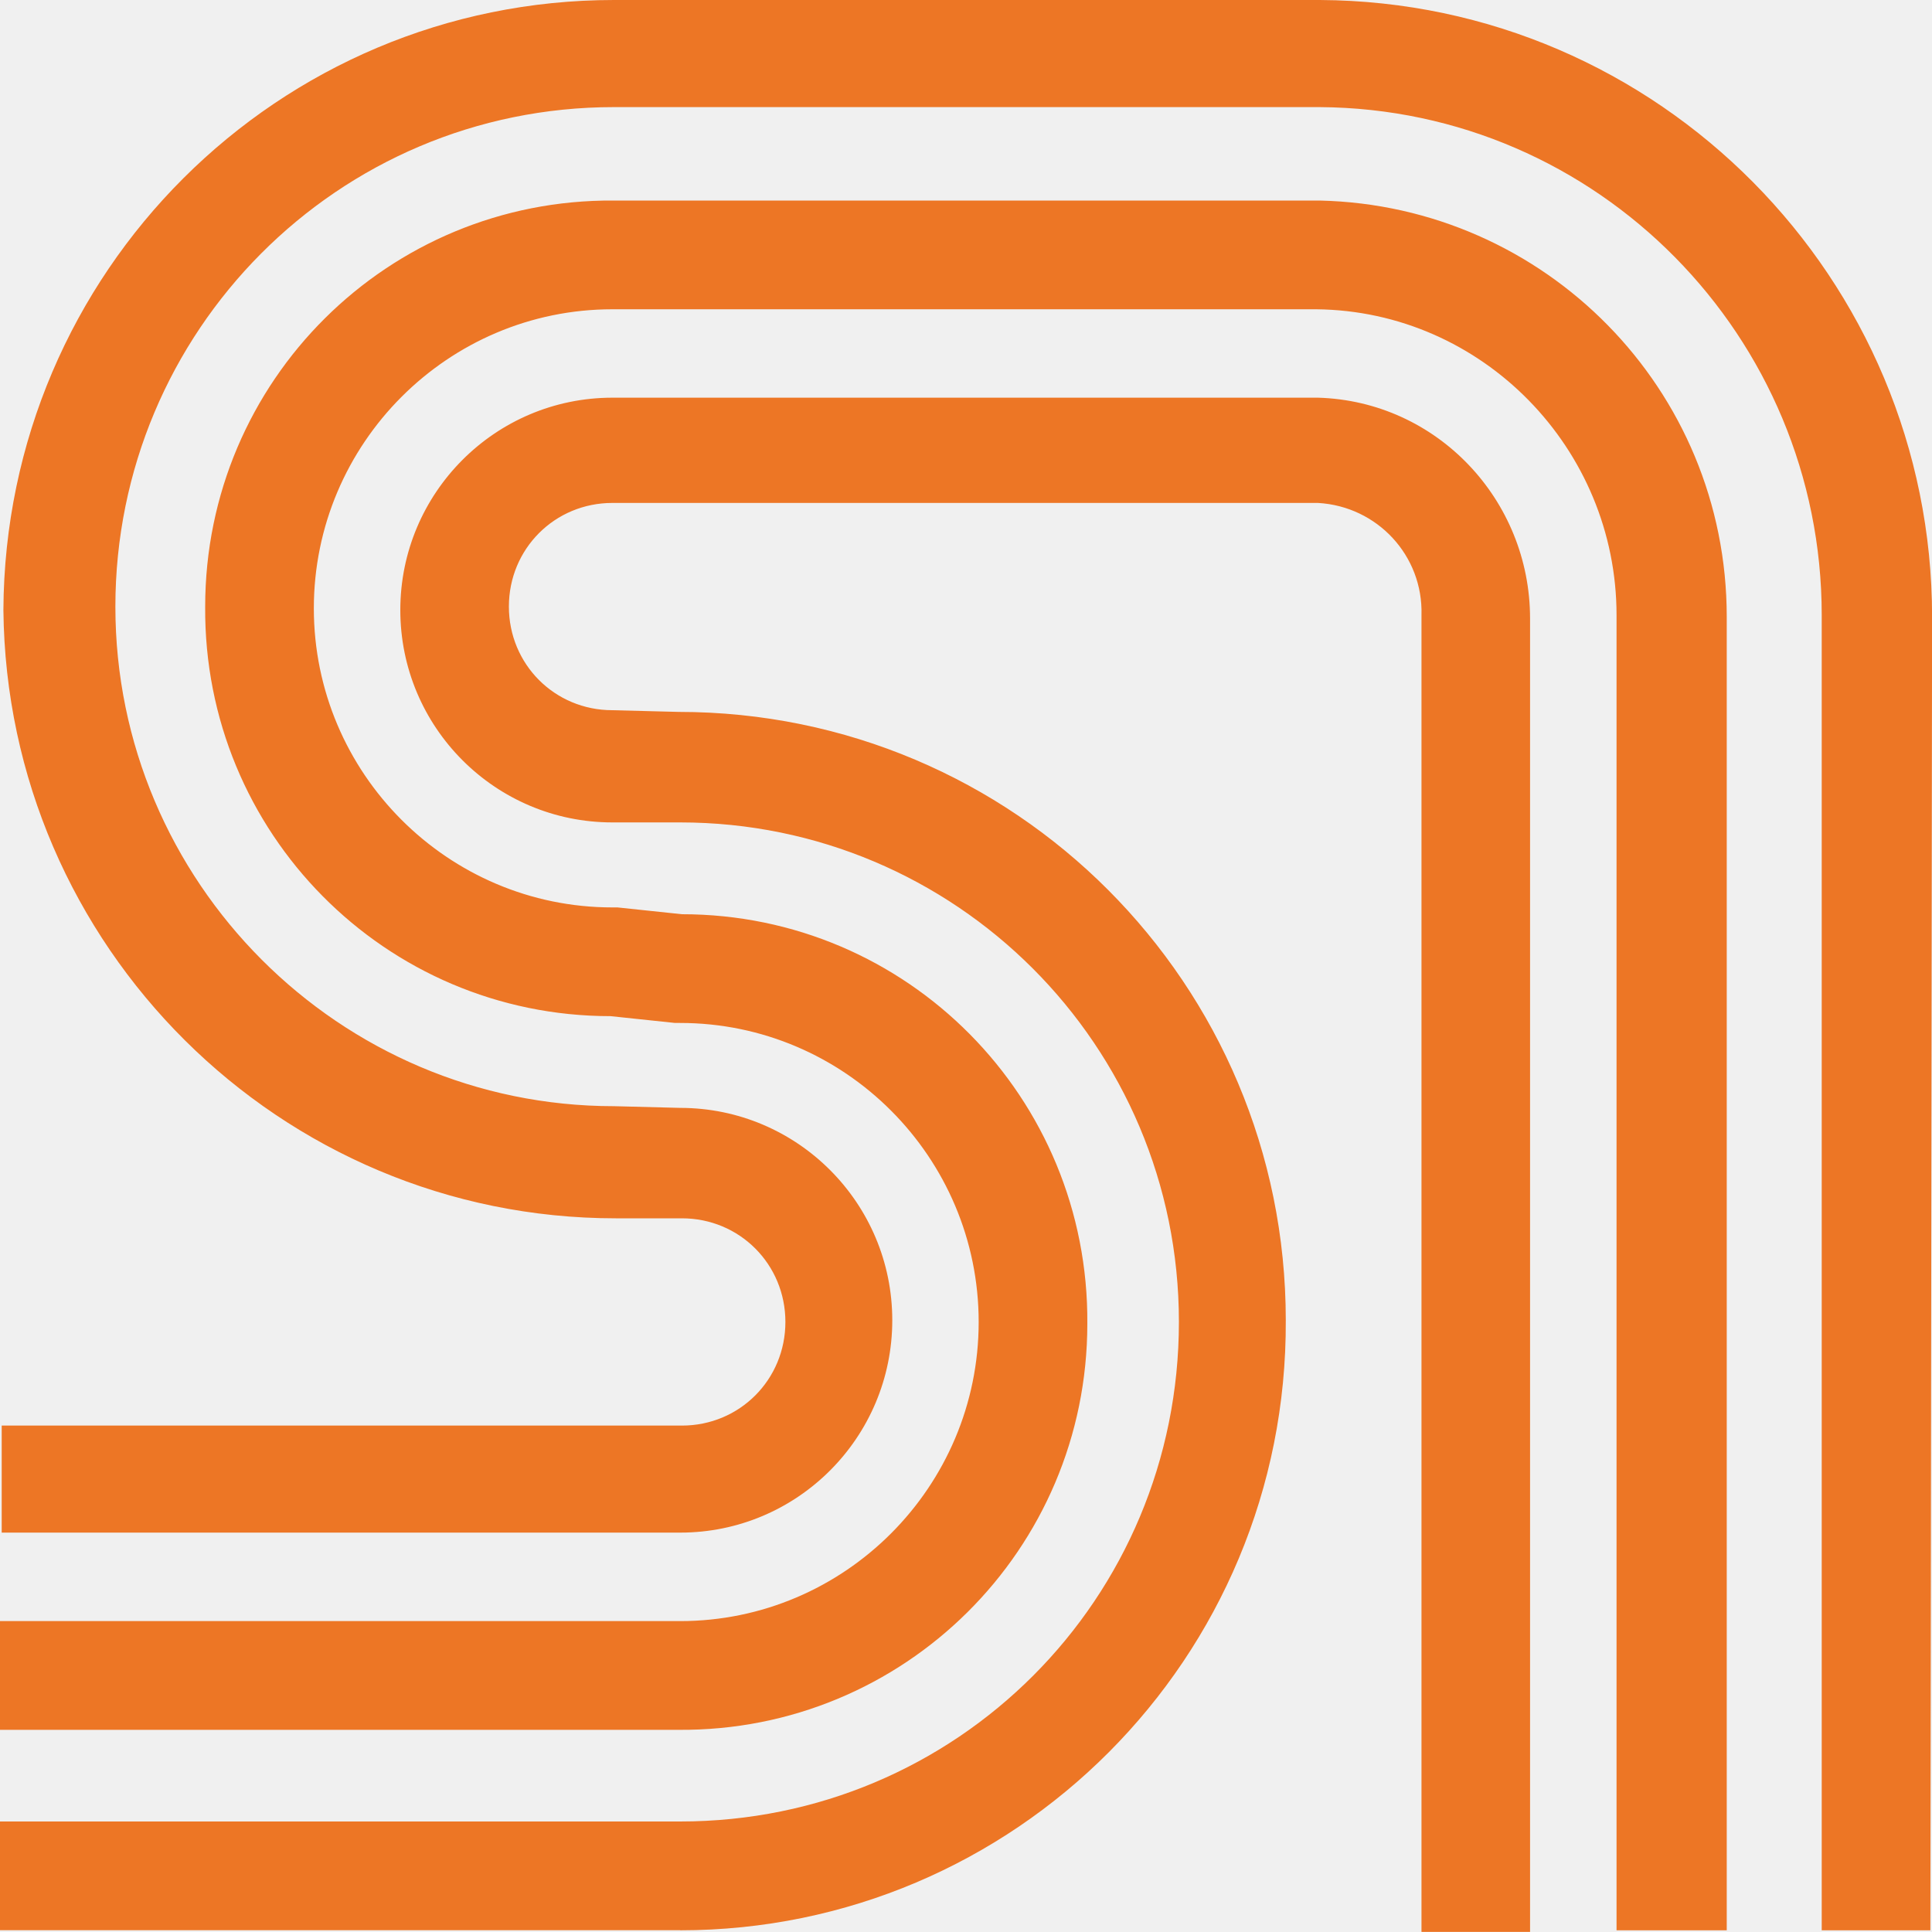
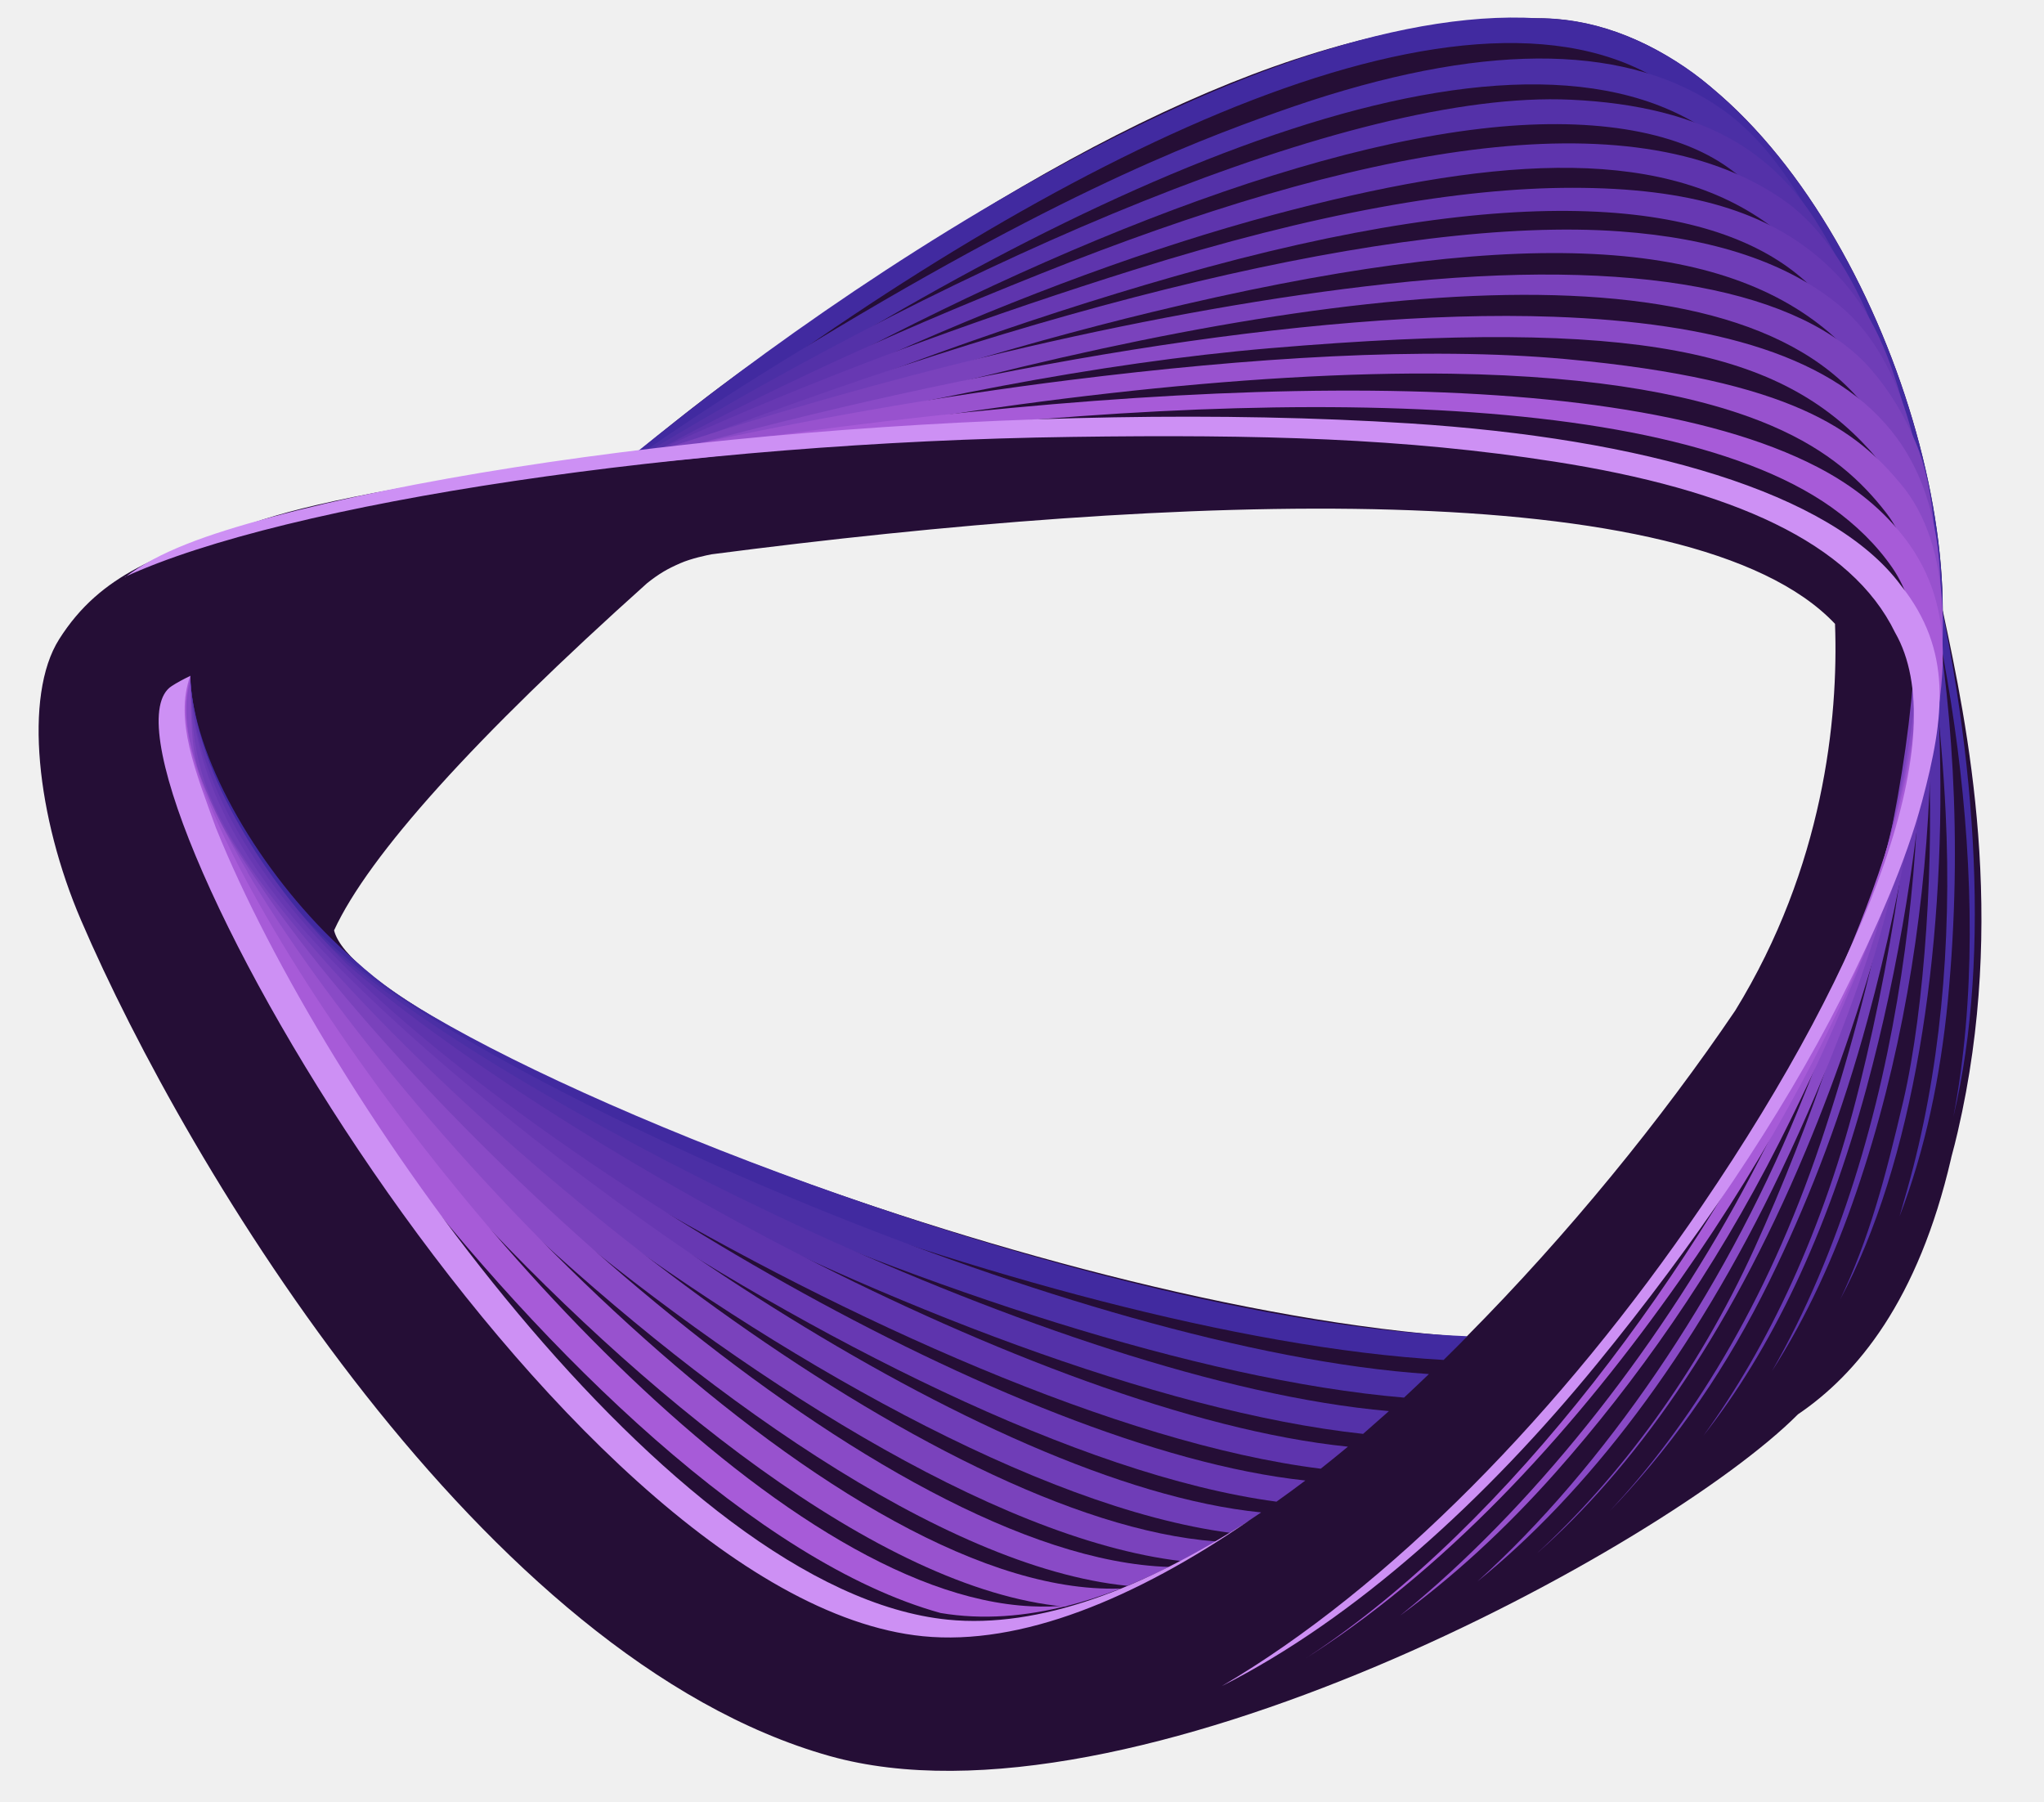
- <svg xmlns="http://www.w3.org/2000/svg" id="Layer_1" viewBox="0 0 250 250">
+ <svg xmlns="http://www.w3.org/2000/svg" fill="none" viewBox="0 0 52.416 46.208" style="max-height: 500px" width="52.416" height="46.208">
+   <g clip-path="url(#clip0_56_10867)">
+     <path fill="white" d="M70.441 31.052C73.97 31.052 76.494 29.479 76.494 26.394C76.494 22.865 73.912 22.183 70.827 21.56C68.186 21.026 66.702 20.699 66.702 19.04C66.702 17.825 67.59 16.843 69.787 16.843C71.984 16.843 73.168 17.731 73.405 19.749H75.867C75.513 16.754 73.643 14.942 69.845 14.942C66.285 14.942 64.33 16.602 64.33 19.153C64.33 22.506 67.029 23.126 70.056 23.749C72.872 24.341 74.06 24.789 74.06 26.507C74.06 27.932 73.02 29.027 70.5 29.027C68.217 29.027 66.437 28.287 66.11 25.615H63.645C63.882 29.054 66.227 31.044 70.441 31.044V31.052Z" />
+     <path fill="white" d="M91 30.752C91.623 30.752 92.008 30.635 92.305 30.515V28.766H92.215C90.879 29.062 90.583 28.38 90.583 27.134V19.838C90.583 16.189 88.18 14.974 84.916 14.974C80.853 14.974 78.894 17.198 78.804 20.166H81.118C81.208 17.852 82.454 16.785 84.943 16.785C87.14 16.785 88.382 17.762 88.382 19.484C88.382 21.206 86.871 21.354 84.705 21.681C80.88 22.273 78.033 23.017 78.033 26.635C78.033 29.541 80.316 30.908 83.225 30.908C85.835 30.908 87.409 29.662 88.328 28.478H88.359C88.596 30.051 89.426 30.76 91 30.76V30.752ZM83.763 29.062C82.189 29.062 80.588 28.618 80.588 26.569C80.588 24.314 82.516 23.901 84.92 23.453C86.224 23.215 87.619 22.83 88.421 22.327V24.937C88.421 26.717 86.968 29.062 83.763 29.062Z" />
+     <path fill="white" d="M94.082 30.604H96.485V21.054C96.485 18.65 98.561 16.929 100.431 16.929C102.004 16.929 103.072 18.054 103.072 19.955V30.604H105.475V21.054C105.475 18.65 107.255 16.929 109.241 16.929C110.784 16.929 112.057 18.054 112.057 19.955V30.604H114.461V19.838C114.461 16.664 112.533 14.915 109.802 14.915C107.933 14.915 106.094 15.893 105.117 17.645H105.058C104.404 15.865 102.924 14.915 101.054 14.915C99.184 14.915 97.494 15.982 96.544 17.466H96.485V15.27H94.082V30.604Z" />
+     <path fill="white" d="M124.936 31.052C129.088 31.052 131.55 27.909 131.55 22.986C131.55 18.062 128.909 14.919 125.026 14.919C122.798 14.919 121.255 15.897 120.098 17.47H120.04V9.404H117.637V30.612H120.04V28.595H120.098C121.345 30.316 122.856 31.056 124.936 31.056V31.052ZM124.757 29.035C121.493 29.035 119.888 26.452 119.888 23.013C119.888 19.574 121.43 16.96 124.784 16.96C127.69 16.96 129.084 19.57 129.084 23.013C129.084 26.456 127.69 29.035 124.753 29.035H124.757Z" />
+     <path fill="white" d="M145.996 30.752C146.619 30.752 147.005 30.635 147.301 30.515V28.766H147.211C145.875 29.062 145.579 28.38 145.579 27.134V19.838C145.579 16.189 143.176 14.974 139.912 14.974C135.849 14.974 133.89 17.198 133.801 20.166H136.114C136.204 17.852 137.45 16.785 139.939 16.785C142.136 16.785 143.378 17.762 143.378 19.484C143.378 21.206 141.867 21.354 139.701 21.681C135.877 22.273 133.029 23.017 133.029 26.635C133.029 29.541 135.312 30.908 138.221 30.908C140.831 30.908 142.405 29.662 143.324 28.478H143.355C143.593 30.051 144.422 30.76 145.996 30.76V30.752ZM138.755 29.062C137.181 29.062 135.581 28.618 135.581 26.569C135.581 24.314 137.509 23.901 139.912 23.453C141.217 23.215 142.611 22.83 143.413 22.327V24.937C143.413 26.717 141.961 29.062 138.755 29.062Z" />
+     <path fill="white" d="M151.479 15.27H149.076V30.604H151.479V21.17C151.479 18.65 153.259 16.929 155.69 16.929C157.856 16.929 159.16 18.054 159.16 20.045V30.604H161.564V19.838C161.564 16.664 159.604 14.915 156.403 14.915C154.179 14.915 152.636 15.834 151.538 17.287H151.479V15.27Z" />
+     <path fill="white" d="M171.299 31.021C175.895 31.021 178.684 27.402 178.684 22.954C178.684 18.506 175.895 14.888 171.299 14.888C166.703 14.888 163.883 18.506 163.883 22.954C163.883 27.402 166.73 31.021 171.299 31.021ZM171.299 29.003C168.035 29.003 166.344 26.335 166.344 22.95C166.344 19.566 168.035 16.87 171.299 16.87C174.563 16.87 176.222 19.57 176.222 22.95C176.222 26.331 174.563 29.003 171.299 29.003Z" />
+     <path fill="white" d="M184.586 30.604H187.254L192.769 15.27H190.277L187.044 24.999C186.6 26.335 186.035 28.232 186.035 28.232H185.977C185.977 28.232 185.412 26.363 184.968 24.999L181.789 15.27H179.207L184.578 30.604H184.586Z" />
+     <path fill="white" d="M206.064 30.752C206.687 30.752 207.073 30.635 207.369 30.515V28.766H207.279C205.943 29.062 205.647 28.38 205.647 27.134V19.838C205.647 16.189 203.244 14.974 199.98 14.974C195.918 14.974 193.958 17.198 193.869 20.166H196.182C196.272 17.852 197.518 16.785 200.007 16.785C202.204 16.785 203.447 17.762 203.447 19.484C203.447 21.206 201.935 21.354 199.77 21.681C195.945 22.273 193.098 23.017 193.098 26.635C193.098 29.541 195.38 30.908 198.29 30.908C200.899 30.908 202.473 29.662 203.392 28.478H203.423C203.661 30.051 204.491 30.76 206.064 30.76V30.752ZM198.823 29.062C197.25 29.062 195.649 28.618 195.649 26.569C195.649 24.314 197.577 23.901 199.98 23.453C201.285 23.215 202.679 22.83 203.482 22.327V24.937C203.482 26.717 202.029 29.062 198.823 29.062Z" />
+     <path fill="#250E36" d="M46.103 36.272C42.726 39.664 28.93 47.181 21.276 45.031C12.396 42.535 4.808 29.962 2.078 23.597C0.948 20.968 0.594 17.848 1.517 16.392C2.592 14.693 4.146 14.206 6.448 13.42C7.936 12.909 10.098 12.461 16.4 11.554C19.037 9.373 20.19 8.73 21.097 8.091C28.143 3.141 34.216 0.321 39.606 0.473C45.441 0.636 49.819 9.634 49.819 15.655C50.458 18.623 51.474 23.554 50.205 29.019C50.154 29.241 50.099 29.459 50.041 29.67C50.041 29.681 50.033 29.697 50.033 29.709C49.188 33.354 47.622 35.243 46.107 36.268L46.103 36.272ZM17.444 14.444C17.124 14.584 16.914 14.701 16.595 14.954C12.182 18.908 9.451 21.934 8.567 23.858C9.186 26.413 26.305 33.533 37.6 34.285C40.21 31.656 42.609 28.704 44.498 25.915C46.761 22.234 47.147 18.44 47.057 15.998C43.388 12.111 30.102 12.672 18.25 14.214C18.125 14.238 17.728 14.319 17.444 14.444Z" clip-rule="evenodd" fill-rule="evenodd" />
+     <path fill="#412AA0" d="M8.396 24.61C6.464 22.632 3.855 19.975 4.879 17.331C4.933 19.364 6.546 22.149 8.474 24.046C8.564 24.131 8.649 24.217 8.739 24.299C9.619 25.117 10.114 25.487 11.076 26.048C15.867 28.852 26.445 32.868 34.582 33.986C35.645 34.134 36.666 34.227 37.628 34.266L37.609 34.285C37.457 34.441 37.258 34.64 37.02 34.874C26.469 34.278 9.288 27.033 8.4 24.614L8.396 24.61Z" clip-rule="evenodd" fill-rule="evenodd" />
+     <path fill="#412AA0" d="M49.82 15.656C49.929 16.17 48.359 16.345 48.838 15.492C50.735 12.107 46.817 4.757 42.676 1.922C41.582 1.174 39.599 0.679 38.742 0.73C38.431 0.746 39.202 0.457 39.607 0.469C45.442 0.633 49.82 9.63 49.82 15.652V15.656Z" clip-rule="evenodd" fill-rule="evenodd" />
+     <path fill="#412AA0" d="M16.887 11.694C16.848 11.726 16.1 11.772 16.128 11.753C16.583 11.387 17.086 10.986 17.584 10.596C24.494 5.198 36.222 -1.872 42.31 1.193C42.902 1.49 43.533 1.906 44.016 2.362C48.265 6.374 52.102 20.232 50.092 28.638C51.237 22.678 49.843 15.301 48.242 10.806C47.031 7.402 45.574 4.691 44.366 3.484C43.576 2.693 42.75 2.093 41.916 1.719C36.21 -0.855 25.398 5.065 16.883 11.694H16.887Z" clip-rule="evenodd" fill-rule="evenodd" />
+     <path fill="#4B2FA5" d="M17.34 11.566C17.281 11.605 16.362 11.687 16.416 11.648C17.48 10.911 18.539 10.21 19.529 9.595C26.73 5.116 30.505 3.678 32.744 2.88C37.535 1.17 41.212 1.053 43.713 2.514C44.873 3.191 46.163 4.415 47.623 8.119C48.687 10.814 50.755 17.295 49.949 25.673C49.761 27.594 49.376 29.471 48.71 31.197C48.776 30.971 48.842 30.737 48.912 30.491C49.746 27.543 50.057 24.232 49.894 20.844C49.465 11.924 46.517 4.831 43.529 3.188C37.932 -0.178 26.59 5.31 17.34 11.558V11.566Z" clip-rule="evenodd" fill-rule="evenodd" />
+     <path fill="#5431A8" d="M17.596 11.472C17.564 11.488 16.56 11.62 16.595 11.597C24.599 6.755 34.609 2.292 40.284 2.557C41.978 2.635 43.431 2.985 44.549 3.659C45.363 4.15 46.025 4.82 46.547 5.638C50.462 11.737 50.949 26.343 47.178 33.343C47.178 33.343 47.178 33.35 47.174 33.354C47.938 31.761 48.343 30.215 48.81 28.225C49.363 25.849 49.613 21.923 49.441 19.036C49.056 12.621 47.599 7.379 45.538 5.318C45.161 4.94 44.755 4.617 44.343 4.317C42.975 3.324 40.716 2.977 37.967 3.301C32.144 3.982 24.33 7.507 17.596 11.48V11.472Z" clip-rule="evenodd" fill-rule="evenodd" />
+     <path fill="#5E34AD" d="M17.701 11.538C17.639 11.569 16.685 11.64 16.747 11.605C19.637 10.039 22.477 8.703 26.695 7.016C34.75 3.795 41.784 2.412 45.706 5.108C48.503 7.028 49.8 13.139 49.477 20.322C49.325 23.683 48.745 27.227 47.607 30.558C47.038 32.229 46.322 33.787 45.441 35.158C48.924 29.081 49.59 20.762 49.052 15.449C48.838 13.326 48.46 11.379 47.969 9.739C47.599 8.5 47.05 7.499 46.411 6.701C46.1 6.311 45.714 6.015 45.336 5.743C42.446 3.651 38.014 4.079 32.681 5.501C31.108 5.922 29.48 6.444 27.832 7.047C24.549 8.251 21.016 9.836 17.694 11.542L17.701 11.538Z" clip-rule="evenodd" fill-rule="evenodd" />
+     <path fill="#6738B2" d="M18.044 11.449C17.916 11.504 16.7 11.62 16.79 11.578C17.199 11.391 17.612 11.208 18.021 11.024C21.678 9.408 25.577 8.018 29.067 6.923C33.737 5.455 37.445 4.816 40.32 4.816C43.346 4.816 45.348 5.439 46.77 6.717C47.771 7.616 48.3 8.668 48.725 10.109C50.038 14.565 49.531 21.74 47.868 27.886C46.84 31.68 45.403 34.636 43.681 36.817C45.328 34.554 46.77 31.547 47.685 27.847C48.635 24.007 49.231 19.893 49.103 16.224C49.041 14.398 48.857 12.649 48.448 11.118C48.02 9.513 47.525 8.321 46.291 7.207C44.02 5.159 39.069 4.528 30.119 7.087C26.22 8.201 21.986 9.72 18.044 11.449Z" clip-rule="evenodd" fill-rule="evenodd" />
+     <path fill="#6F3DB7" d="M18.184 11.484C18.13 11.504 16.887 11.64 16.95 11.617C26.5 7.893 35.848 5.521 41.539 5.934C43.911 6.105 45.846 6.717 47.214 7.87C50.462 10.604 49.843 18.931 47.899 26.122C47.237 28.568 46.443 30.612 45.566 32.455C44.522 34.659 43.295 36.533 41.753 38.243C41.597 38.418 41.437 38.586 41.278 38.749C43.303 36.595 45.282 33.491 46.692 29.292C49.449 21.074 50.341 11.469 46.918 8.536C44.02 6.058 38.773 5.77 29.542 8.002C25.861 8.894 21.9 10.121 18.188 11.484H18.184Z" clip-rule="evenodd" fill-rule="evenodd" />
+     <path fill="#7A42BC" d="M17.982 11.678C17.9 11.706 16.669 11.628 16.716 11.612C16.771 11.593 16.829 11.573 16.884 11.558C22.936 9.544 29.792 7.912 35.56 7.281C42.006 6.572 46.248 7.468 47.981 9.474C48.464 10.031 48.838 10.658 49.126 11.347C49.625 12.535 49.742 14.35 49.582 16.469C49.255 20.762 47.97 25.537 46.306 29.506C44.266 34.379 41.831 37.705 39.412 39.835C41.516 37.896 43.518 35.243 44.99 32.014C47.942 25.533 49.87 17.505 48.881 12.617C48.671 11.577 48.149 10.74 47.537 10.085C43.51 5.785 31.992 7.635 21.067 10.763C20.078 11.047 19.1 11.336 18.142 11.632C18.091 11.647 18.04 11.663 17.986 11.678H17.982Z" clip-rule="evenodd" fill-rule="evenodd" />
+     <path fill="#894AC6" d="M18.328 11.585C18.278 11.597 17.051 11.605 17.129 11.585C17.171 11.574 17.21 11.562 17.253 11.55C24.794 9.474 33.542 7.897 39.848 8.123C43.934 8.271 47.108 9.12 48.651 11.242C50.31 13.533 49.952 17.038 48.659 21.997C47.969 24.637 46.929 27.399 45.675 30.032C43.396 34.819 40.662 38.309 37.885 40.556C41.126 37.635 44.16 33.199 46.092 28.505C49.204 20.945 50.341 14.183 47.95 11.546C45.675 9.038 42.099 8.123 32.572 8.929C28.175 9.303 23.271 10.277 18.655 11.496C18.546 11.523 18.437 11.554 18.328 11.581V11.585Z" clip-rule="evenodd" fill-rule="evenodd" />
+     <path fill="#9852CE" d="M19.093 11.546C18.883 11.589 17.107 11.554 17.216 11.527C20.562 10.779 24.048 10.167 27.452 9.743C32.013 9.174 36.539 8.878 40.161 9.209C46.015 9.747 47.616 11.063 48.742 12.407C51.414 15.593 48.652 23.305 45.634 29.284C43.939 32.638 41.929 35.462 39.885 37.767C38.584 39.232 37.24 40.455 35.904 41.429C36.021 41.335 36.138 41.238 36.255 41.141C39.538 38.387 42.689 34.355 44.913 30.122C49.299 21.755 50.148 15.461 48.372 13.155C47.749 12.349 46.911 11.554 45.443 10.923C43.655 10.156 41.034 9.642 37.205 9.583C31.923 9.505 25.212 10.343 19.093 11.542V11.546Z" clip-rule="evenodd" fill-rule="evenodd" />
+     <path fill="#A75BD8" d="M19.607 11.546C17.765 11.807 12.55 12.275 17.173 11.562C28.858 9.755 41.077 9.112 46.603 11.975C47.577 12.481 48.325 13.101 48.89 13.86C49.505 14.686 49.848 15.679 49.821 16.941C49.782 18.631 49.205 20.7 48.376 22.967C47.246 26.047 45.423 29.487 43.09 32.809C40.477 36.529 37.306 40.05 33.664 42.41C33.602 42.449 33.544 42.488 33.481 42.527C33.497 42.52 33.508 42.508 33.524 42.5C38.775 39.049 43.538 32.478 46.424 26.562C48.917 21.451 50.039 16.762 48.528 14.561C48.123 13.973 47.593 13.455 46.958 13.003C42.268 9.685 30.241 10.035 19.615 11.55L19.607 11.546Z" clip-rule="evenodd" fill-rule="evenodd" />
+     <path fill="#CD90F4" d="M3.205 14.803C4.074 14.14 5.316 13.704 6.933 13.268C14.154 11.32 26.602 10.245 36.141 10.857C42.124 11.239 46.977 12.618 48.745 15.009C50.074 16.68 49.871 18.367 49.291 20.544C48.874 22.102 48.126 23.804 47.215 25.604C45.668 28.657 43.456 31.913 40.959 34.967C38.108 38.457 34.762 41.503 31.327 43.24C35.611 40.728 40.044 36.21 43.639 30.928C48.013 24.505 50.093 18.826 48.597 16.221C47.476 13.915 44.422 12.551 39.869 11.839C36.005 11.235 32.316 11.137 27.486 11.204C17.601 11.336 7.322 12.89 3.201 14.795L3.205 14.803Z" clip-rule="evenodd" fill-rule="evenodd" />
+     <path fill="#4B2FA5" d="M7.704 23.898C5.908 22.02 3.972 19.672 4.88 17.331C4.926 19.149 6.173 22.265 8.927 24.602C12.872 27.952 27.541 34.632 36.643 35.236C36.449 35.423 36.234 35.625 36.005 35.84C25.348 34.936 7.676 26.196 7.704 23.898Z" clip-rule="evenodd" fill-rule="evenodd" />
+     <path fill="#5431A8" d="M7.101 23.251C5.512 21.494 4.071 19.41 4.877 17.331C4.92 18.951 6.128 22.332 8.901 24.653C13.458 28.462 27.079 35.438 35.617 36.186C35.406 36.373 35.184 36.568 34.955 36.77C24.384 35.629 6.611 25.494 7.101 23.251Z" clip-rule="evenodd" fill-rule="evenodd" />
+     <path fill="#5E34AD" d="M6.553 22.62C5.205 21.007 4.169 19.165 4.878 17.331C4.929 19.527 6.588 22.417 8.878 24.708C13.79 28.98 26.527 36.276 34.566 37.098C34.34 37.285 34.11 37.472 33.869 37.663C23.485 36.369 5.829 24.867 6.553 22.62Z" clip-rule="evenodd" fill-rule="evenodd" />
+     <path fill="#6738B2" d="M6.05 21.985C4.967 20.532 4.262 18.931 4.877 17.331C4.912 19.531 6.096 22.044 8.842 24.79C13.766 29.713 25.895 37.152 33.474 37.966C33.233 38.149 32.987 38.328 32.734 38.508C22.588 37.156 5.204 24.283 6.05 21.981V21.985Z" clip-rule="evenodd" fill-rule="evenodd" />
+     <path fill="#6F3DB7" d="M5.598 21.331C4.788 20.057 4.352 18.694 4.878 17.331C4.921 19.531 5.766 21.876 8.788 24.91C13.973 30.11 25.178 38.068 32.341 38.784C32.081 38.963 31.812 39.139 31.539 39.306C21.654 38.001 4.664 23.722 5.594 21.331H5.598Z" clip-rule="evenodd" fill-rule="evenodd" />
+     <path fill="#7A42BC" d="M5.205 20.649C4.663 19.578 4.441 18.452 4.878 17.334C4.936 19.539 5.08 20.731 7.616 23.808C12.239 29.417 23.866 38.975 31.177 39.528C30.884 39.703 30.585 39.871 30.281 40.031C20.625 38.874 4.126 23.103 5.205 20.649Z" clip-rule="evenodd" fill-rule="evenodd" />
+     <path fill="#894AC6" d="M4.89 19.913C4.598 19.068 4.543 18.199 4.878 17.331C4.937 19.535 4.789 19.979 6.853 22.971C11.005 28.98 22.651 39.949 29.974 40.182C29.623 40.358 29.269 40.517 28.911 40.666C19.415 39.719 3.492 22.297 4.89 19.913Z" clip-rule="evenodd" fill-rule="evenodd" />
+     <path fill="#9852CE" d="M6.345 22.367C10.096 28.77 21.274 40.775 28.546 40.739C28.609 40.739 28.675 40.739 28.741 40.736C28.262 40.923 27.783 41.078 27.296 41.199C17.819 40.319 2.683 21.116 4.693 19.111C4.604 18.522 4.654 17.927 4.884 17.334C4.896 17.786 4.156 18.624 6.353 22.371L6.345 22.367Z" clip-rule="evenodd" fill-rule="evenodd" />
+     <path fill="#A75BD8" d="M4.877 17.331C4.791 17.93 4.215 19.083 7.051 23.882C11.094 30.722 19.924 40.884 26.444 41.191C26.763 41.207 27.083 41.199 27.41 41.168C26.311 41.452 25.201 41.546 24.119 41.363C14.771 38.776 2.268 19.999 4.531 18.339C4.569 18.308 4.612 18.281 4.659 18.25C4.686 17.946 4.756 17.638 4.873 17.331H4.877Z" clip-rule="evenodd" fill-rule="evenodd" />
+     <path fill="#CD90F4" d="M5.547 21.253C8.282 28.053 17.178 40.821 24.306 41.534C26.639 41.768 29.326 40.743 32.045 38.983C29.108 41.001 26.179 42.208 23.667 41.959C14.288 41.024 1.855 19.224 4.406 17.591C4.539 17.506 4.694 17.42 4.878 17.334C4.862 17.358 4.87 17.373 4.878 17.334C4.472 18.464 5.01 19.777 5.547 21.257V21.253Z" clip-rule="evenodd" fill-rule="evenodd" />
+   </g>
  <defs>
-     <style>.cls-1{fill:#ed7625;stroke-width:0px;}</style>
+     <clipPath id="clip0_56_10867">
+       <rect transform="translate(0.923828 0.336426)" fill="white" height="45.073" width="206.443" />
+     </clipPath>
  </defs>
-   <path class="cls-1" d="M249.78,249.78h-14.05V79.6c0-36.06-28.97-65.52-64.97-65.74h-91.31C43.68,13.85,14.93,42.88,14.93,78.5s28.97,64.64,64.53,64.64l8.56.22c15.14,0,27.44,12.31,27.44,27.48s-12.29,27.48-27.44,27.48H.22v-13.85h88.02c7.46,0,13.39-5.94,13.39-13.41s-5.93-13.41-13.39-13.41h-8.56C36.22,157.65.88,122.47.44,78.94.66,35.18,36,0,79.46,0h91.31c43.9.22,79.24,36.06,79.24,79.82l-.22,169.96ZM223.44,249.78V79.82c0-29.46-23.49-53.21-52.68-53.87h-91.31c-29.19-.22-52.9,23.31-52.9,52.55-.22,29.24,23.27,52.99,52.46,52.99l8.34.88h.66c21.29,0,38.63,17.37,38.63,38.7s-17.34,38.7-38.63,38.7H0v14.07h87.8c29.19.22,52.9-23.31,52.9-52.55.22-29.24-23.27-52.99-52.46-52.99l-8.34-.88h-.66c-21.29,0-38.63-17.37-38.63-38.7s17.34-38.7,38.63-38.7h91.09c21.51.22,38.85,18.03,38.85,39.58v170.18h14.27ZM88.02,249.78c43.24,0,78.58-35.18,78.36-78.94,0-43.54-35.12-78.72-78.58-78.72l-8.56-.22c-7.46,0-13.39-5.94-13.39-13.41s5.93-13.41,13.39-13.41h91.31c7.68.44,13.61,6.82,13.39,14.51v170.4h14.05V80.04c0-15.39-12.07-28.14-27.44-28.58h-91.31c-15.14,0-27.44,12.31-27.44,27.48s12.29,27.48,27.44,27.48h8.78c35.56,0,64.53,28.8,64.53,64.64s-28.75,64.64-64.53,64.64H0v14.07h88.02Z" />
</svg>
